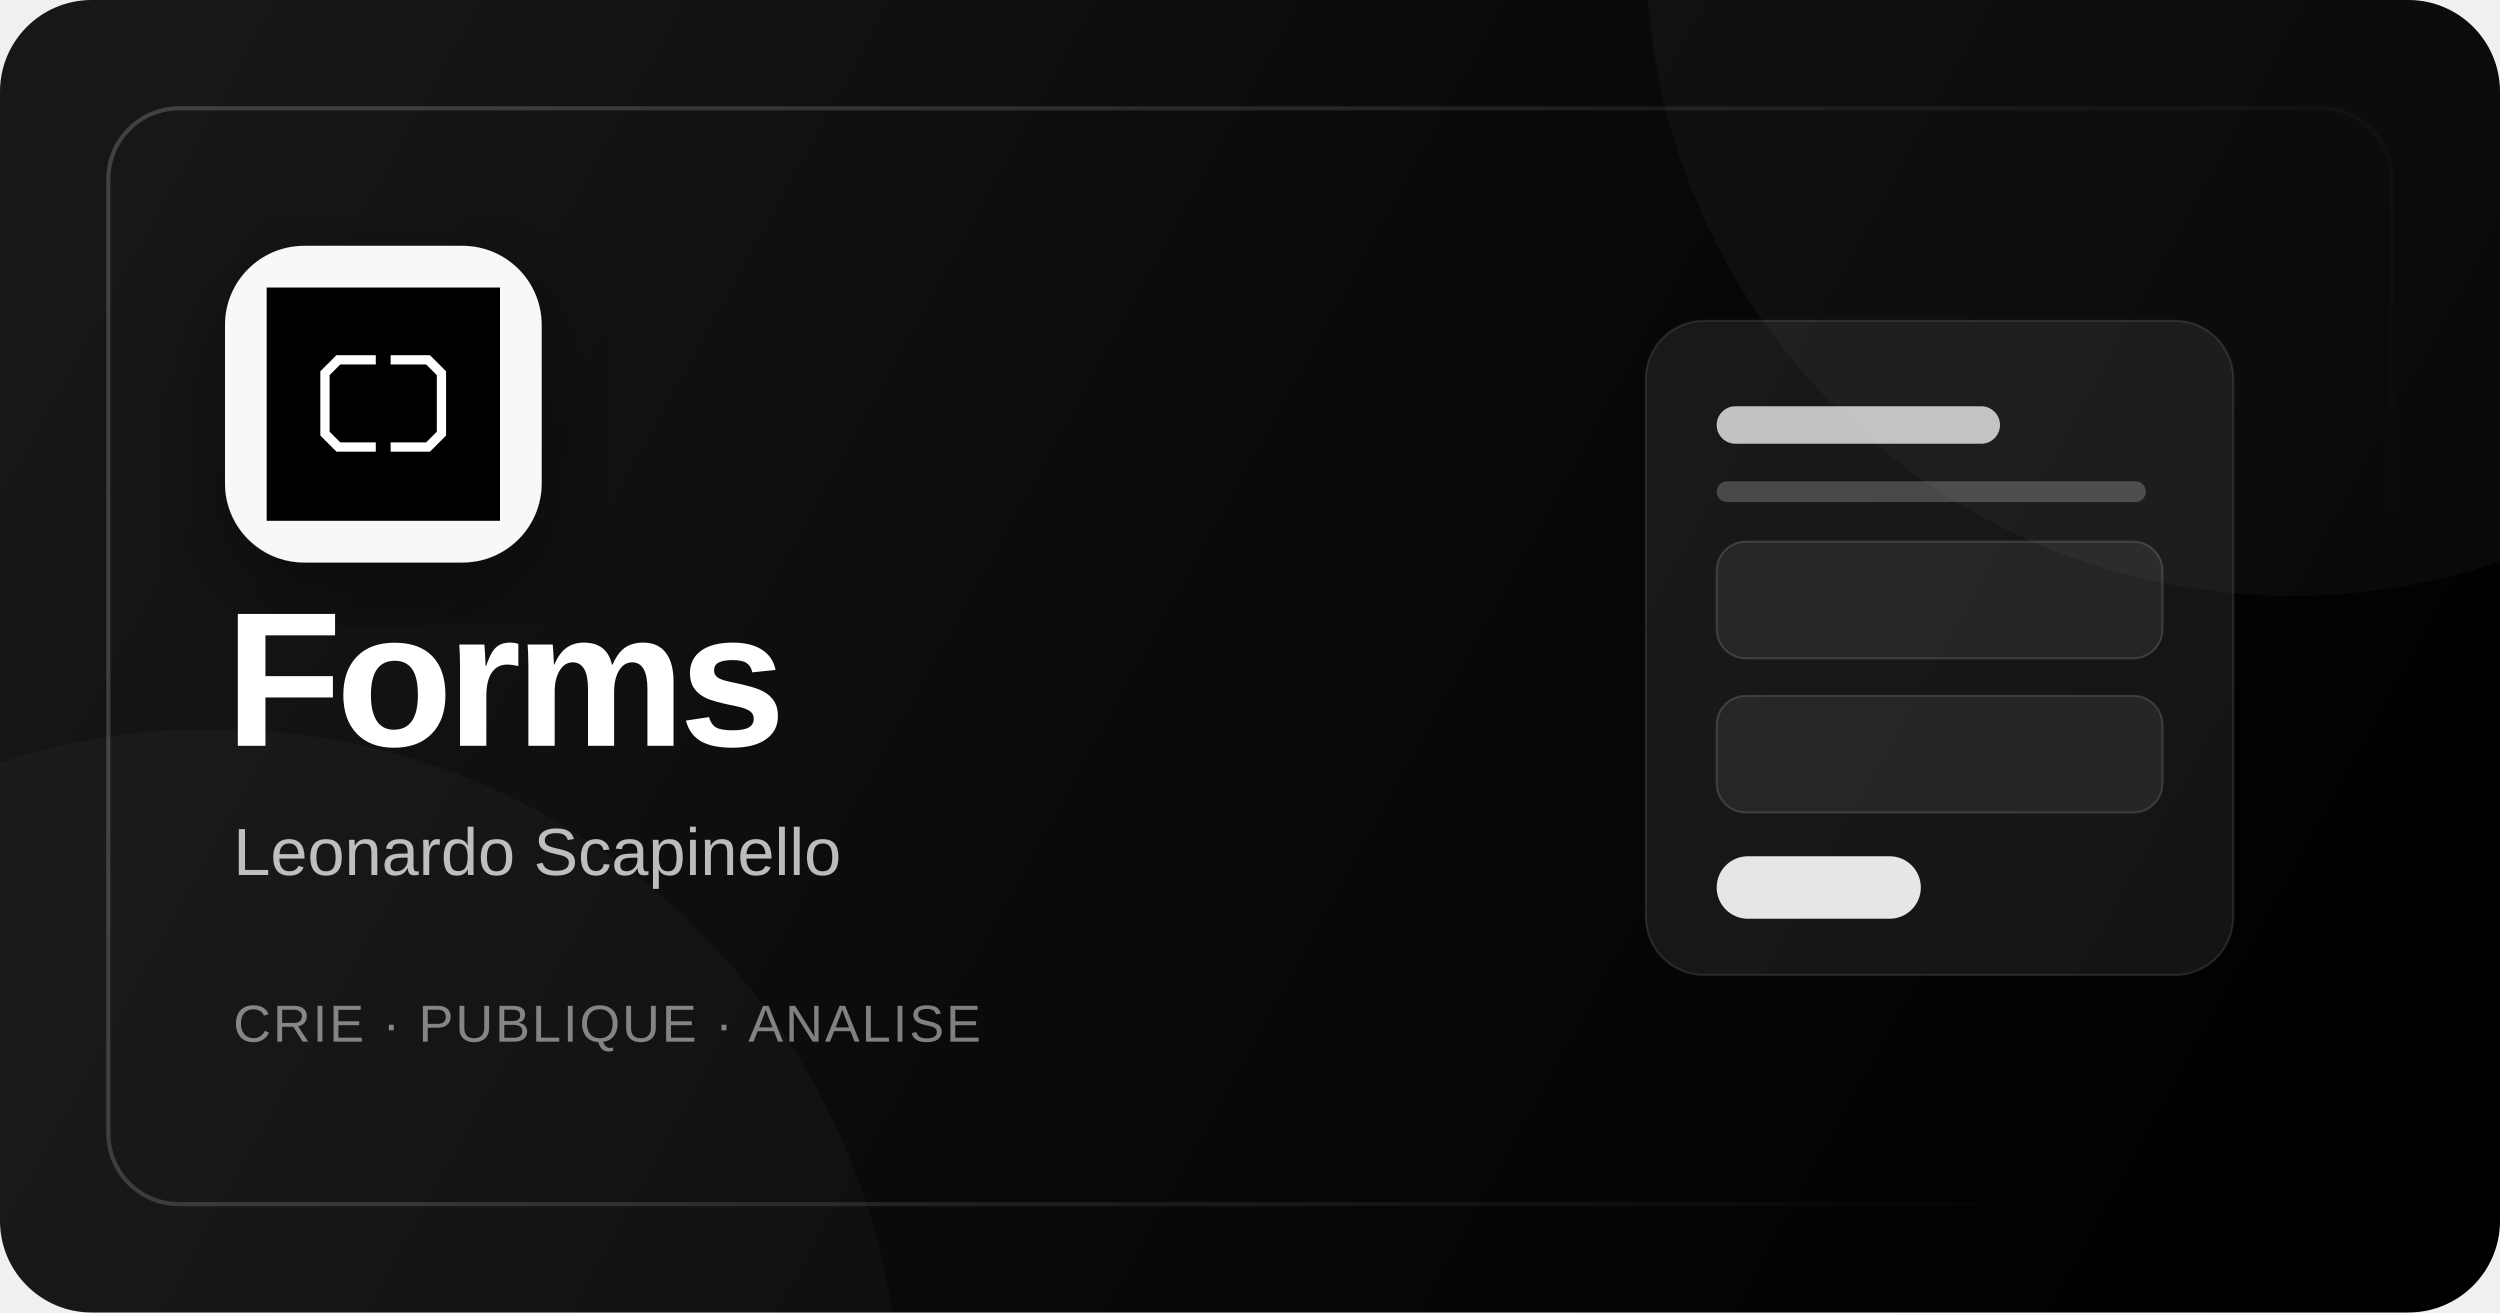
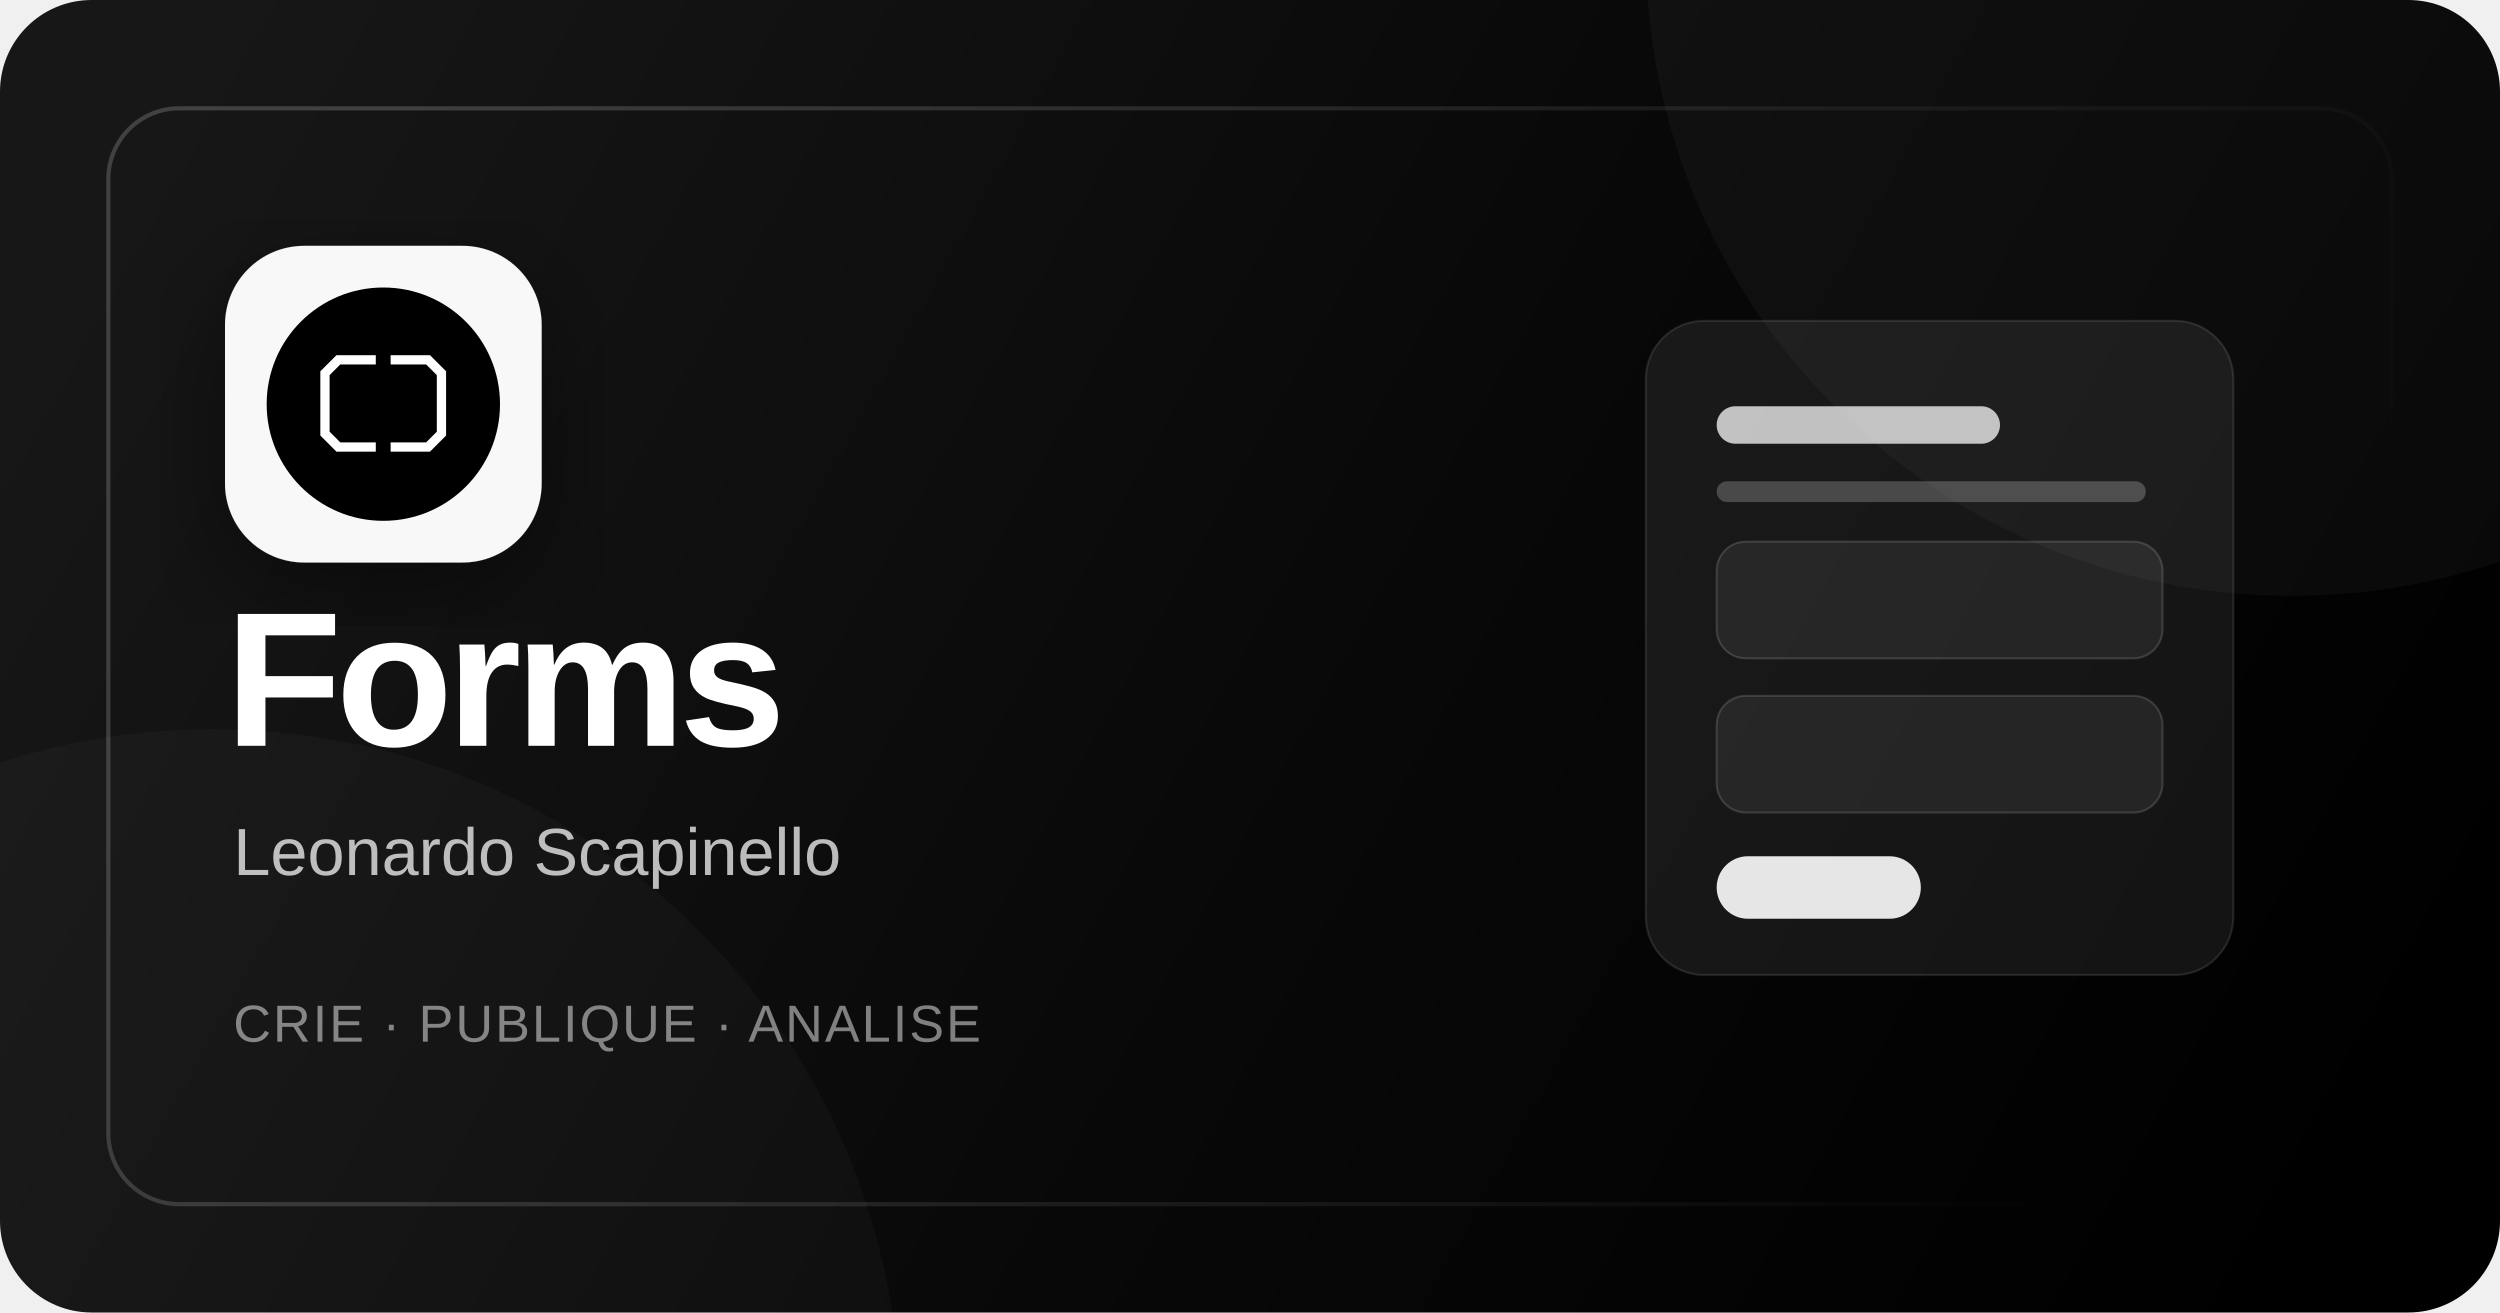
<svg xmlns="http://www.w3.org/2000/svg" width="1200" height="630" viewBox="0 0 1200 630" fill="none">
  <defs>
    <linearGradient id="background" x1="88" y1="38" x2="1110" y2="604" gradientUnits="userSpaceOnUse">
      <stop stop-color="#171717" />
      <stop offset="0.55" stop-color="#080808" />
      <stop offset="1" stop-color="#000000" />
    </linearGradient>
    <linearGradient id="accent" x1="172" y1="128" x2="1025" y2="530" gradientUnits="userSpaceOnUse">
      <stop stop-color="#FFFFFF" stop-opacity="0.18" />
      <stop offset="1" stop-color="#FFFFFF" stop-opacity="0" />
    </linearGradient>
    <filter id="shadow" x="-20%" y="-20%" width="140%" height="140%">
      <feDropShadow dx="0" dy="18" stdDeviation="28" flood-color="#000000" flood-opacity="0.45" />
    </filter>
  </defs>
  <rect width="1200" height="630" rx="44" fill="url(#background)" />
  <circle cx="1100" cy="-24" r="310" fill="#FFFFFF" fill-opacity="0.035" />
  <circle cx="102" cy="680" r="330" fill="#FFFFFF" fill-opacity="0.025" />
  <rect x="52" y="52" width="1096" height="526" rx="34" stroke="url(#accent)" stroke-width="2" />
  <g filter="url(#shadow)">
    <rect x="108" y="118" width="152" height="152" rx="38" fill="#F8F8F8" />
    <svg x="128" y="138" width="112" height="112" viewBox="0 0 100 100" fill="none">
-       <rect width="100" height="100" fill="black" />
+       <circle cx="50" cy="50" r="50" fill="black" />
      <path d="M46.768 29V32.975H31.553L26.975 37.553V61.801L31.553 66.379H46.768V70.354H29.907L23 63.447V35.908L29.907 29H46.768Z" fill="white" />
      <path d="M53.128 70.354V66.379H68.343L72.921 61.801L72.921 37.553L68.343 32.975L53.128 32.975V29L69.989 29L76.897 35.907V63.447L69.989 70.354H53.128Z" fill="white" />
    </svg>
  </g>
  <text x="108" y="358" fill="#FFFFFF" font-family="Arial, Helvetica, sans-serif" font-size="92" font-weight="700" letter-spacing="-3">Forms</text>
  <text x="112" y="420" fill="#FFFFFF" fill-opacity="0.72" font-family="Arial, Helvetica, sans-serif" font-size="32" font-weight="400">Leonardo Scapinello</text>
  <text x="112" y="500" fill="#FFFFFF" fill-opacity="0.48" font-family="Arial, Helvetica, sans-serif" font-size="25" font-weight="400" letter-spacing="1">CRIE  ·  PUBLIQUE  ·  ANALISE</text>
  <g opacity="0.9">
    <rect x="790" y="154" width="282" height="314" rx="28" fill="#FFFFFF" fill-opacity="0.08" stroke="#FFFFFF" stroke-opacity="0.12" />
    <rect x="824" y="195" width="136" height="18" rx="9" fill="#FFFFFF" fill-opacity="0.82" />
    <rect x="824" y="231" width="206" height="10" rx="5" fill="#FFFFFF" fill-opacity="0.24" />
    <rect x="824" y="260" width="214" height="56" rx="14" fill="#FFFFFF" fill-opacity="0.08" stroke="#FFFFFF" stroke-opacity="0.16" />
    <rect x="824" y="334" width="214" height="56" rx="14" fill="#FFFFFF" fill-opacity="0.08" stroke="#FFFFFF" stroke-opacity="0.16" />
    <rect x="824" y="411" width="98" height="30" rx="15" fill="#FFFFFF" />
  </g>
</svg>
